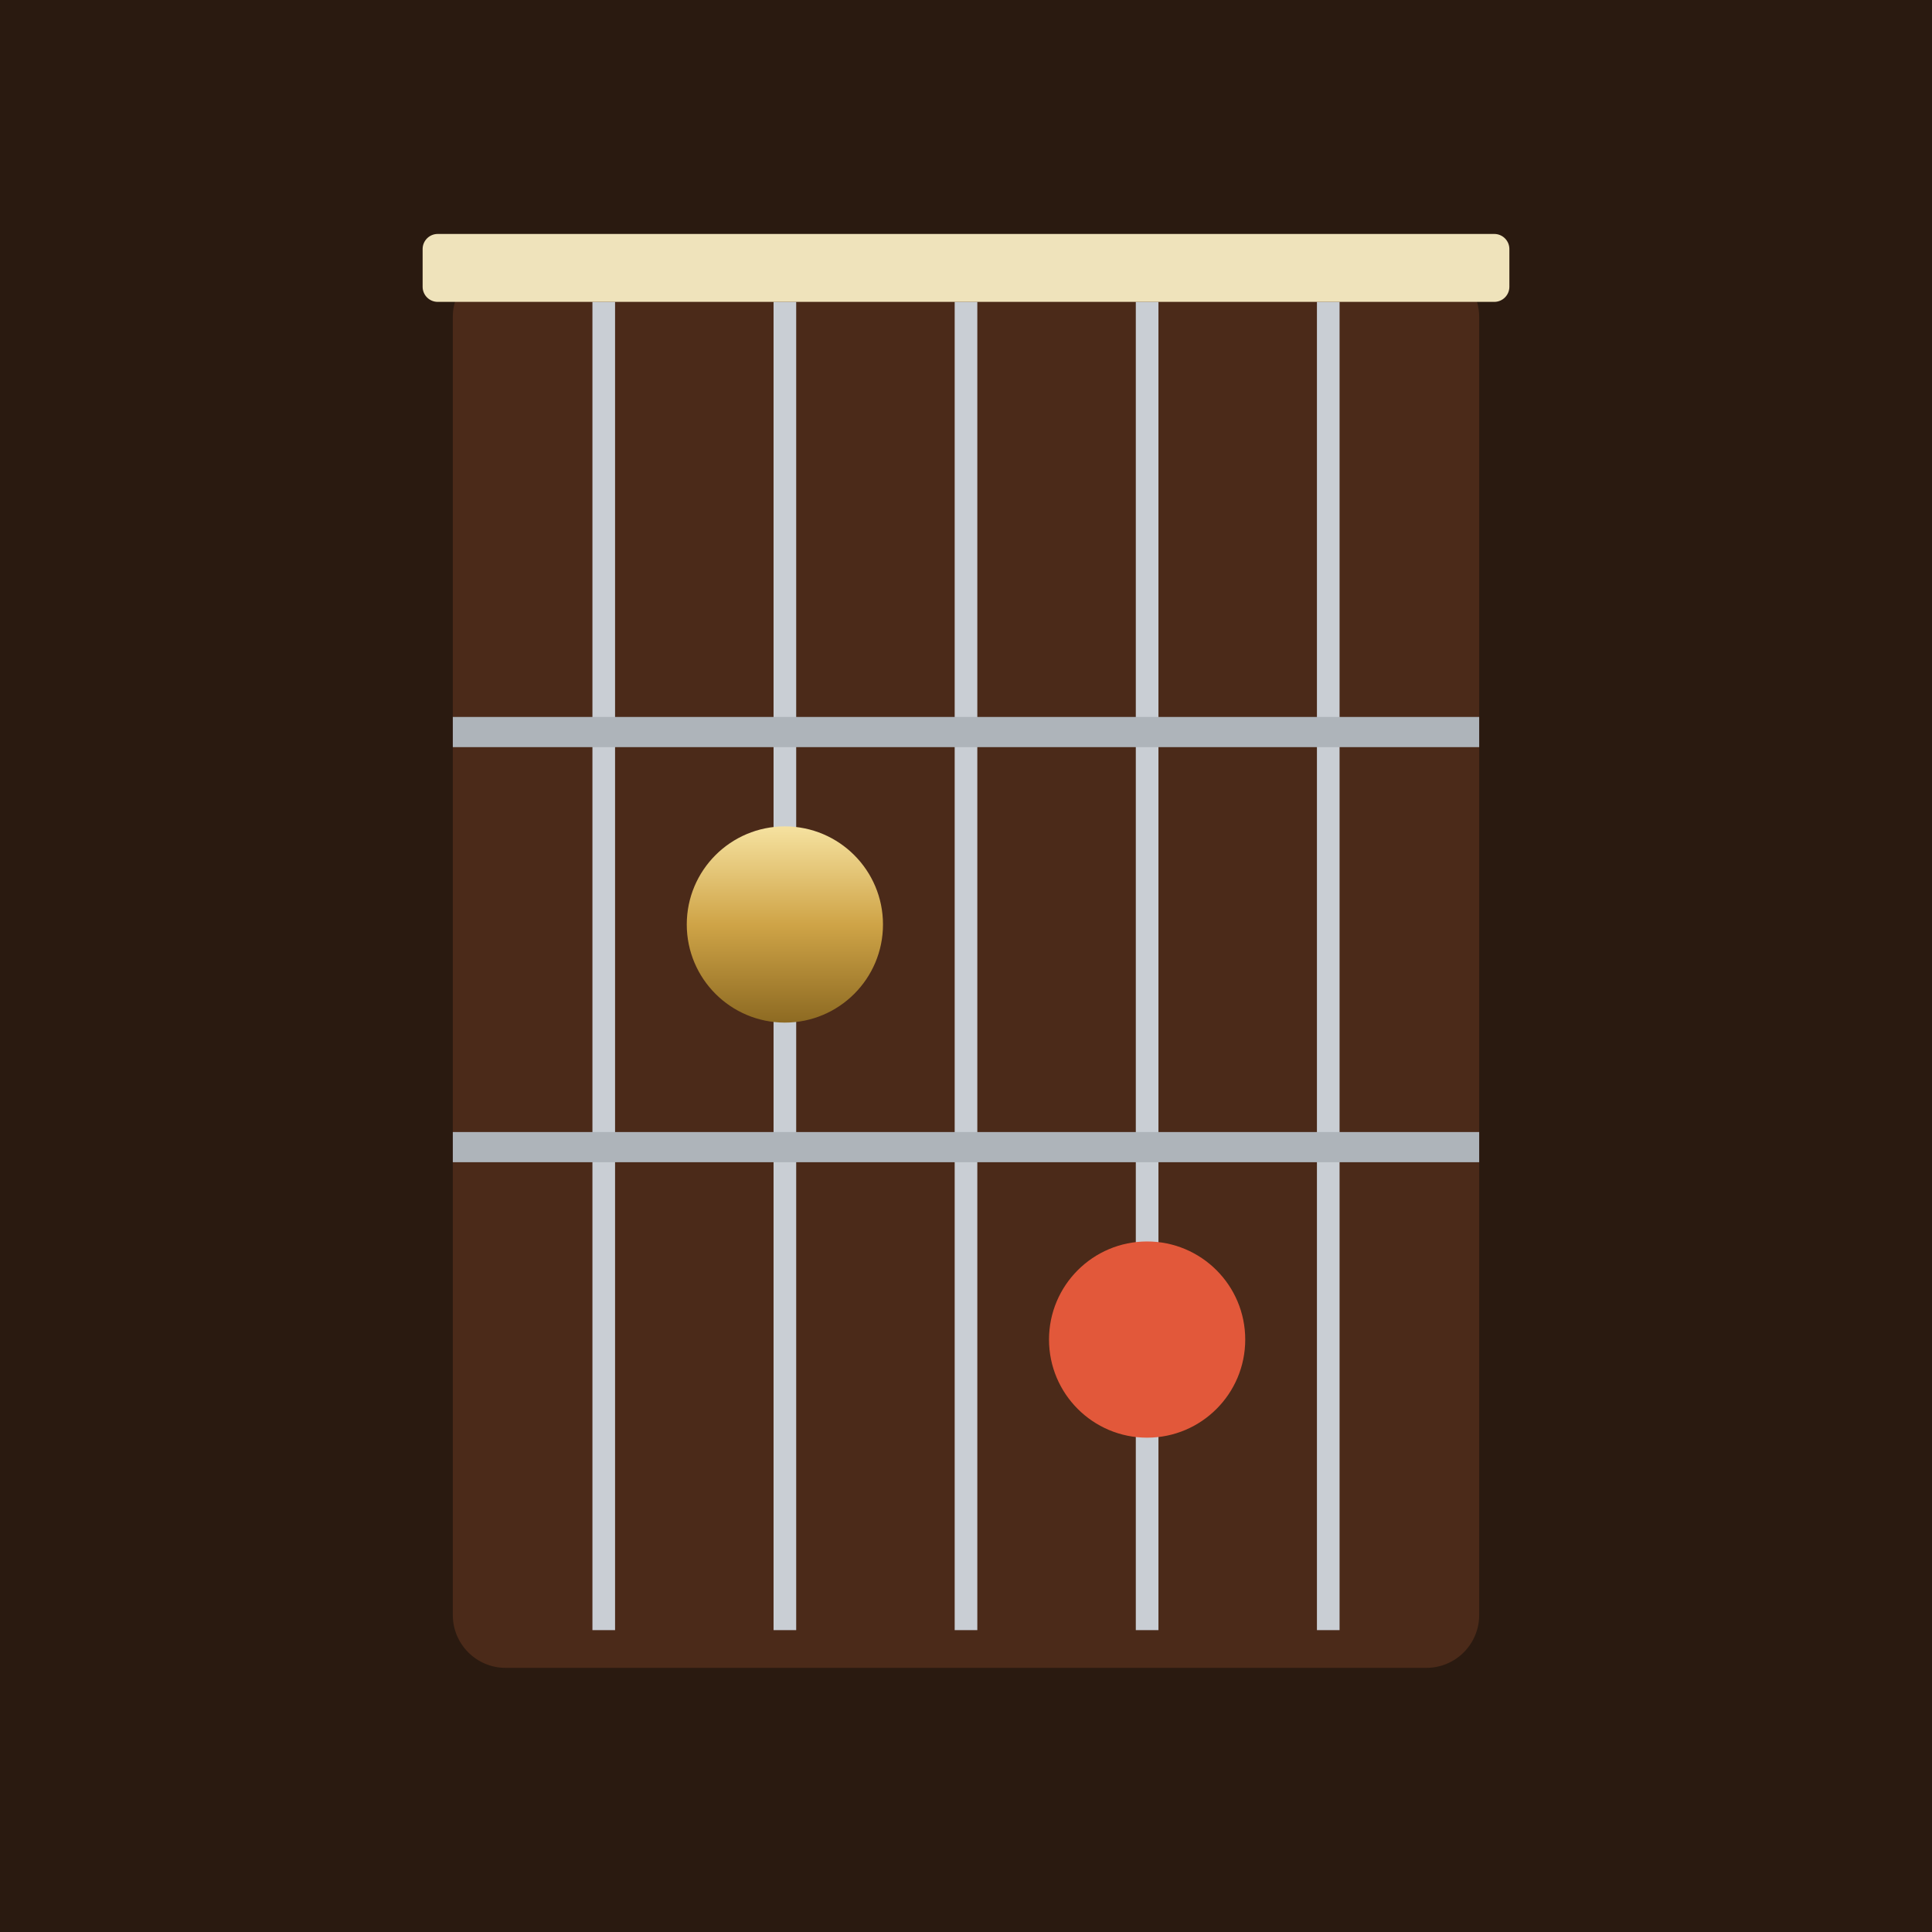
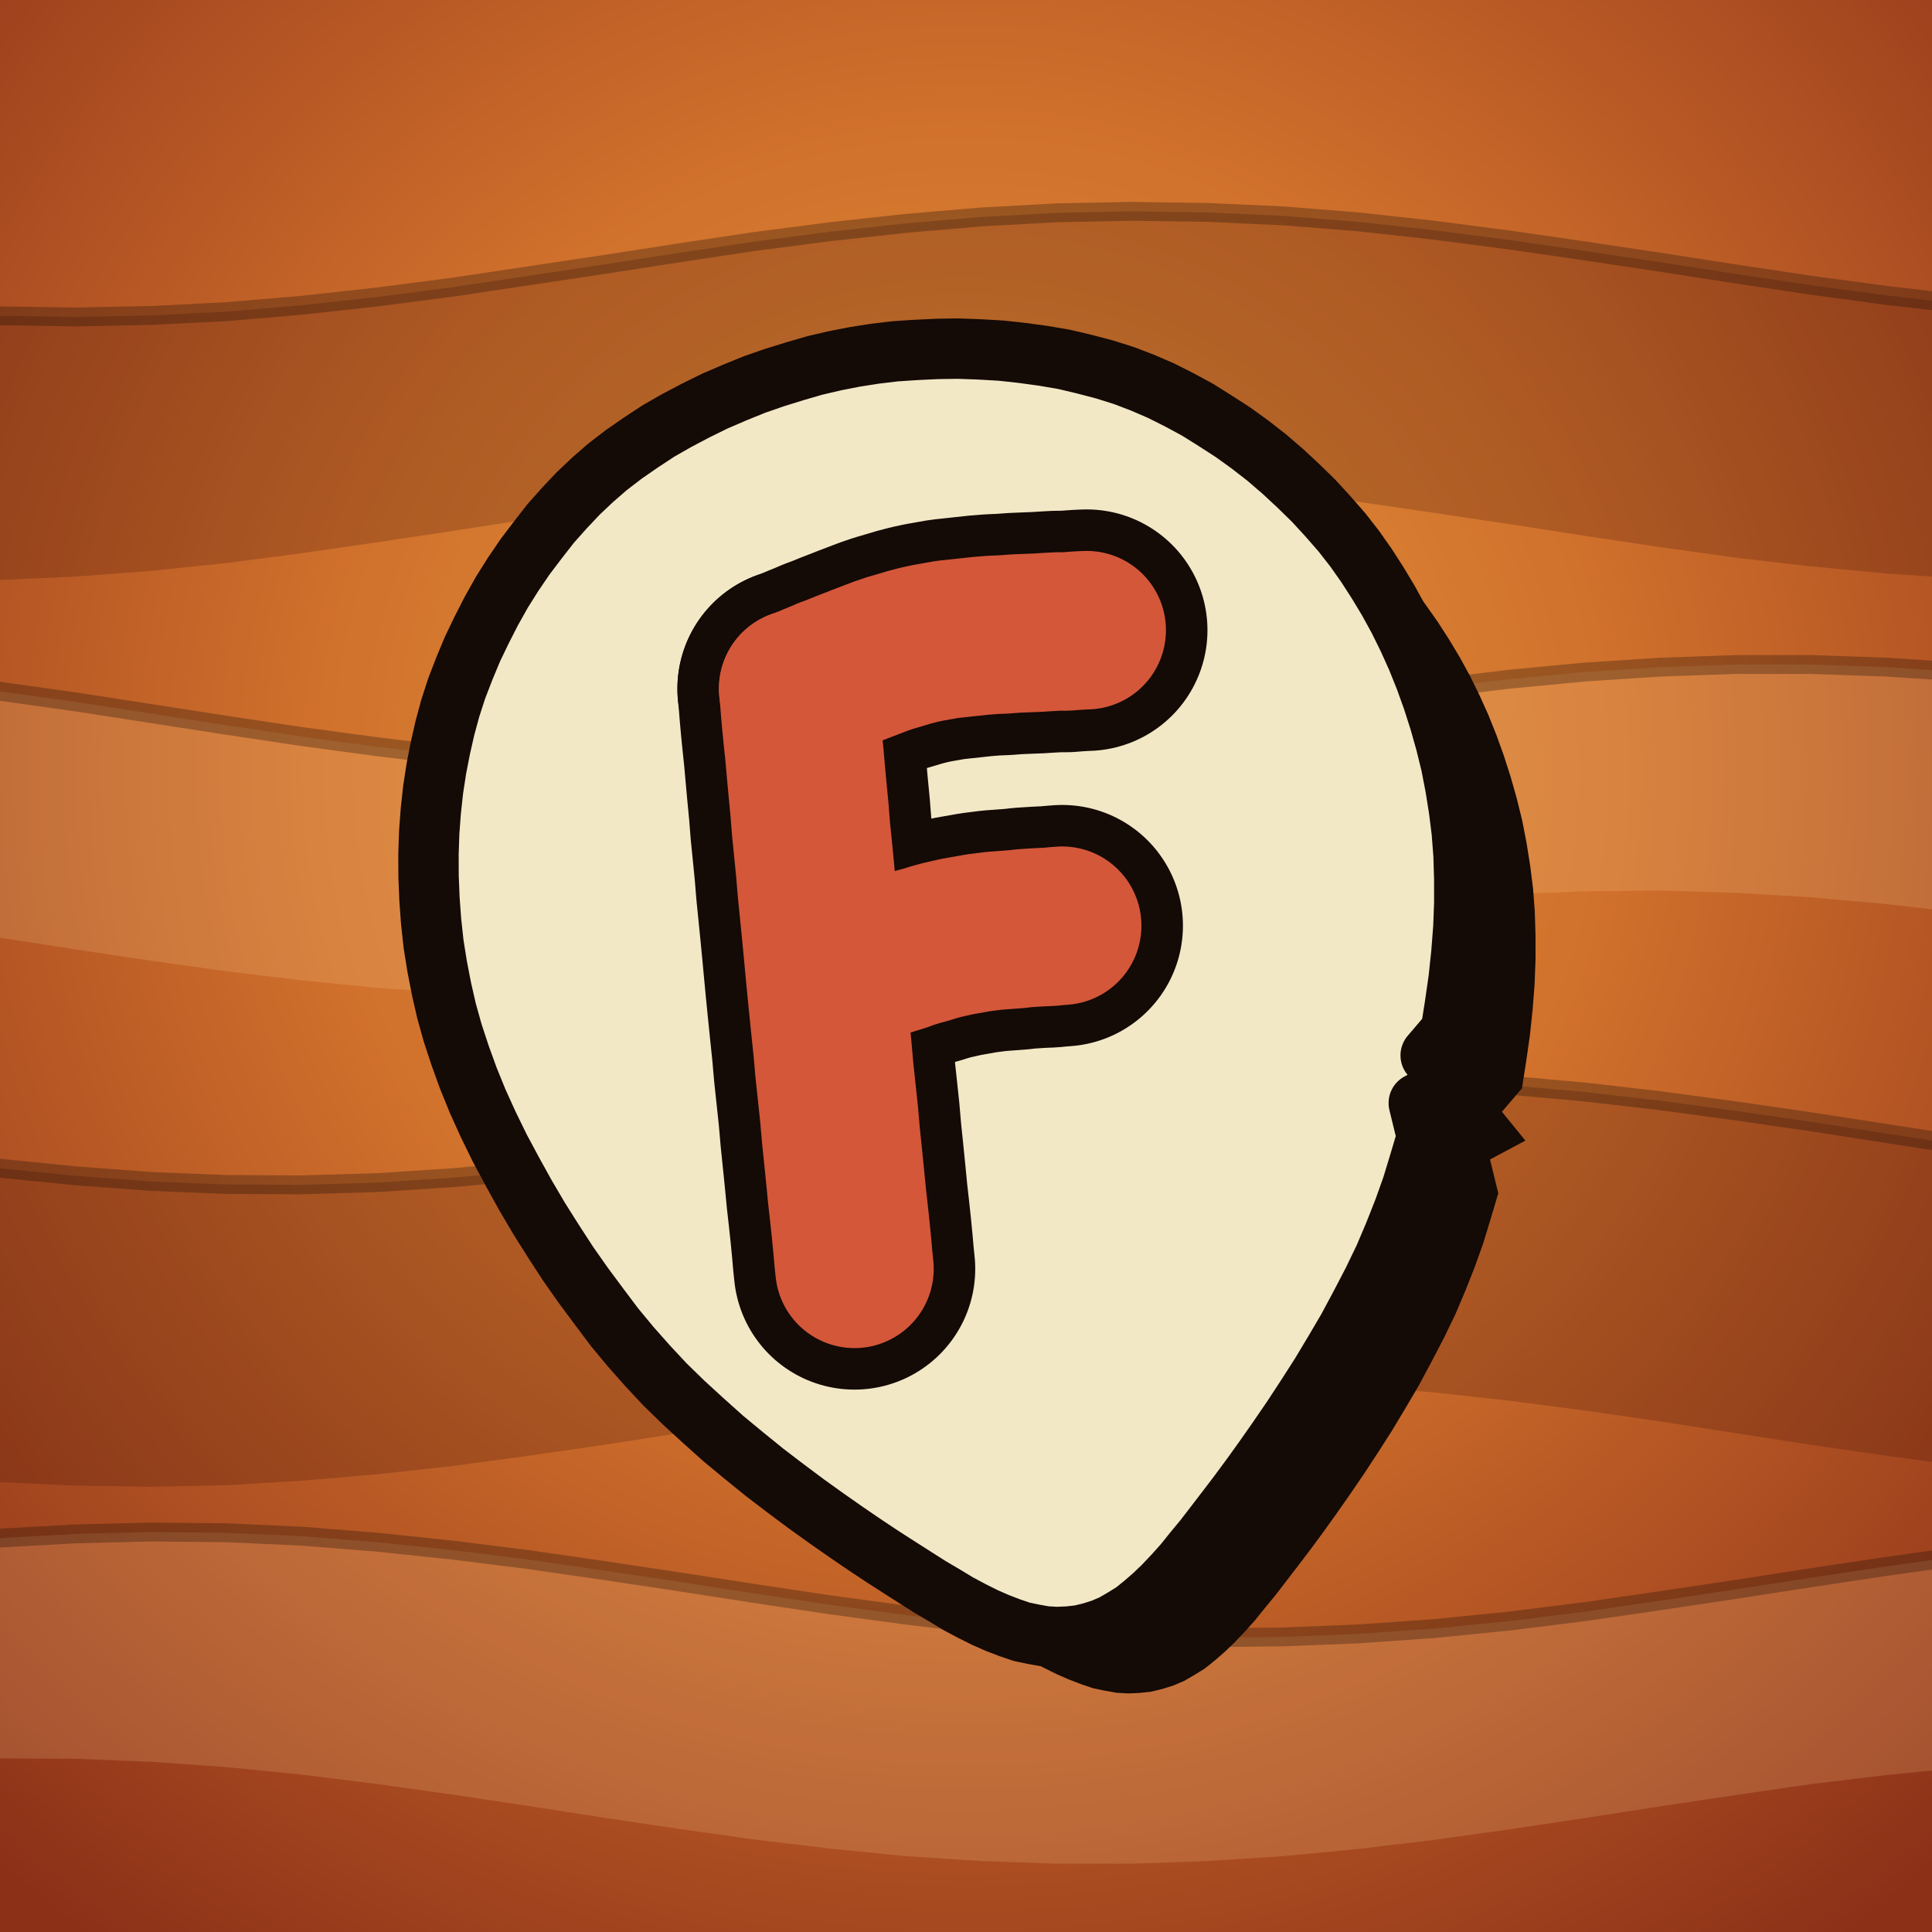
<svg xmlns="http://www.w3.org/2000/svg" viewBox="0 0 512 512">
  <defs>
-     <linearGradient id="b" x1="0" y1="0" x2="0" y2="1">
-       <stop offset="0" stop-color="#f6e2a0" />
-       <stop offset=".5" stop-color="#cfa447" />
-       <stop offset="1" stop-color="#8d6a22" />
-     </linearGradient>
+     <radialGradient id="g" cx="50%" cy="40%" r="75%">
+       <stop offset="0" stop-color="#e69a3c" />
+       <stop offset=".45" stop-color="#d0702c" />
+       <stop offset="1" stop-color="#8c3018" />
+     </radialGradient>
  </defs>
-   <rect width="512" height="512" fill="#2a1a10" />
-   <rect x="120" y="70" width="272" height="372" rx="14" fill="#4b2a19" />
-   <g stroke="#c9ced4" stroke-width="6">
-     <path d="M160 80v352M208 80v352M256 80v352M304 80v352M352 80v352" />
+   <rect width="512" height="512" fill="url(#g)" />
+   <path d="M-20,82.7 L0,83.7 L20,84.0 L40,83.6 L60,82.6 L80,80.9 L100,78.7 L120,76.1 L140,73.1 L160,70.1 L180,67.0 L200,64.0 L220,61.4 L240,59.2 L260,57.5 L280,56.4 L300,56.0 L320,56.3 L340,57.2 L360,58.8 L380,61.0 L400,63.6 L420,66.5 L440,69.5 L460,72.6 L480,75.6 L500,78.3 L520,80.6 L520,153.3 L500,152.0 L480,150.1 L460,147.8 L440,145.0 L420,142.0 L400,138.9 L380,135.9 L360,133.0 L340,130.5 L320,128.5 L300,127.0 L280,126.2 L260,126.0 L240,126.6 L220,127.8 L200,129.6 L180,131.9 L160,134.6 L140,137.6 L120,140.7 L100,143.7 L80,146.6 L60,149.2 L40,151.3 L20,152.8 L0,153.7 L-20,154.0Z" fill="#3a0c05" fill-opacity="0.22" />
+   <path d="M-20,82.7 L0,83.7 L20,84.0 L40,83.6 L60,82.6 L80,80.9 L100,78.7 L120,76.1 L140,73.1 L160,70.1 L180,67.0 L200,64.0 L220,61.4 L240,59.2 L260,57.5 L280,56.4 L300,56.0 L320,56.3 L340,57.2 L360,58.8 L380,61.0 L400,63.6 L420,66.5 L440,69.5 L460,72.6 L480,75.6 L500,78.3 L520,80.6" fill="none" stroke="#140a06" stroke-opacity=".3" stroke-width="5" stroke-linecap="round" />
+   <path d="M-20,180.6 L0,183.2 L20,186.0 L40,189.1 L60,192.2 L80,195.2 L100,197.9 L120,200.3 L140,202.1 L160,203.4 L180,204.0 L200,203.9 L220,203.1 L240,201.7 L260,199.7 L280,197.2 L300,194.4 L320,191.3 L340,188.2 L360,185.2 L380,182.4 L400,180.0 L420,178.1 L440,176.8 L460,176.1 L480,176.1 L500,176.8 L520,178.1 L520,241.9 L500,239.6 L480,237.8 L460,236.6 L440,236.0 L420,236.2 L400,237.0 L380,238.4 L360,240.5 L340,243.0 L320,245.8 L300,248.8 L280,252.0 L260,255.0 L240,257.7 L220,260.1 L200,262.0 L180,263.3 L160,263.9 L140,263.9 L120,263.2 L100,261.8 L80,259.8 L60,257.4 L40,254.6 L20,251.6 L0,248.5 L-20,245.4Z" fill="#ffd9a0" fill-opacity="0.18" />
+   <path d="M-20,180.6 L0,183.2 L20,186.0 L40,189.1 L60,192.2 L80,195.2 L100,197.9 L120,200.3 L140,202.1 L160,203.4 L180,204.0 L200,203.9 L220,203.1 L240,201.7 L260,199.7 L280,197.2 L300,194.4 L320,191.3 L340,188.2 L360,185.2 L380,182.4 L400,180.0 L420,178.1 L440,176.8 L460,176.1 L480,176.1 L500,176.8 L520,178.1" fill="none" stroke="#140a06" stroke-opacity=".3" stroke-width="5" stroke-linecap="round" />
+   <path d="M-20,307.1 L0,309.6 L20,311.6 L40,313.1 L60,313.9 L80,314.0 L100,313.4 L120,312.1 L140,310.3 L160,308.0 L180,305.2 L200,302.2 L220,299.1 L240,296.1 L260,293.2 L280,290.7 L300,288.6 L320,287.1 L340,286.2 L360,286.0 L380,286.5 L400,287.6 L420,289.4 L440,291.7 L460,294.4 L480,297.3 L500,300.4 L520,303.5 L520,388.5 L500,385.8 L480,382.9 L460,379.8 L440,376.7 L420,373.8 L400,371.2 L380,369.0 L360,367.4 L340,366.3 L320,366.0 L300,366.3 L280,367.4 L260,369.0 L240,371.2 L220,373.8 L200,376.7 L180,379.8 L160,382.9 L140,385.8 L120,388.5 L100,390.7 L80,392.4 L60,393.6 L40,394.0 L20,393.7 L0,392.8 L-20,391.3Z" fill="#3a0c05" fill-opacity="0.22" />
+   <path d="M-20,307.1 L0,309.6 L20,311.6 L40,313.1 L60,313.9 L80,314.0 L100,313.4 L120,312.1 L140,310.3 L160,308.0 L180,305.2 L200,302.2 L220,299.1 L240,296.1 L260,293.2 L280,290.7 L300,288.6 L320,287.1 L340,286.2 L360,286.0 L380,286.5 L400,287.6 L420,289.4 L440,291.7 L460,294.4 L480,297.3 L500,300.4 L520,303.5" fill="none" stroke="#140a06" stroke-opacity=".3" stroke-width="5" stroke-linecap="round" />
+   <path d="M-20,409.3 L0,407.6 L20,406.5 L40,406.0 L60,406.2 L80,407.1 L100,408.7 L120,410.8 L140,413.3 L160,416.2 L180,419.2 L200,422.3 L220,425.3 L240,428.0 L260,430.4 L280,432.2 L300,433.4 L320,434.0 L340,433.8 L360,433.0 L380,431.6 L400,429.6 L420,427.1 L440,424.2 L460,421.2 L480,418.1 L500,415.1 L520,412.3 L520,468.4 L500,470.4 L480,472.8 L460,475.7 L440,478.7 L420,481.8 L400,484.8 L380,487.6 L360,490.0 L340,491.9 L320,493.2 L300,493.9 L280,493.9 L260,493.2 L240,491.9 L220,489.9 L200,487.5 L180,484.7 L160,481.7 L140,478.6 L120,475.6 L100,472.8 L80,470.3 L60,468.3 L40,466.9 L20,466.1 L0,466.0 L-20,466.6Z" fill="#ffd9a0" fill-opacity="0.18" />
+   <path d="M-20,409.3 L0,407.6 L20,406.5 L40,406.0 L60,406.2 L80,407.1 L100,408.7 L120,410.8 L140,413.3 L160,416.2 L180,419.2 L200,422.3 L220,425.3 L240,428.0 L260,430.4 L280,432.2 L300,433.4 L320,434.0 L340,433.8 L360,433.0 L380,431.6 L400,429.6 L420,427.1 L440,424.2 L460,421.2 L480,418.1 L500,415.1 L520,412.3" fill="none" stroke="#140a06" stroke-opacity=".3" stroke-width="5" stroke-linecap="round" />
+   <g transform="rotate(-10 256 262)">
+     <path d="M256.0,92.0 L261.3,92.1 L266.8,92.4 L272.3,93.0 L277.8,93.7 L283.4,94.6 L289.0,95.8 L294.5,97.1 L300.0,98.7 L305.3,100.4 L310.6,102.3 L315.7,104.5 L320.7,106.8 L325.5,109.3 L330.0,112.0 L334.4,114.9 L338.7,118.1 L343.0,121.5 L347.1,125.2 L351.2,129.0 L355.1,133.0 L358.9,137.2 L362.5,141.6 L365.9,146.1 L369.2,150.7 L372.2,155.4 L375.1,160.2 L377.7,165.1 L380.0,170.0 L382.1,175.0 L384.1,180.2 L385.9,185.5 L387.5,191.0 L388.9,196.5 L390.1,202.2 L391.1,208.0 L391.9,213.9 L392.5,219.8 L392.9,225.8 L393.0,231.8 L392.9,237.9 L392.6,243.9 L392.0,250.0 L391.1,256.2 L390.0,262.5 L388.6,269.0 L386.9,275.6 L385.0,282.2 L382.8,288.9 L380.5,295.6 L374.2,300.8 L379.0,309.4 L368.9,312.7 L369.5,321.9 L366.4,328.1 L363.3,334.2 L360.0,340.0 L356.5,345.7 L352.8,351.4 L348.7,357.1 L344.4,362.7 L340.0,368.3 L335.4,373.7 L330.8,379.0 L326.1,384.1 L321.4,389.1 L316.8,393.8 L312.3,398.3 L308.0,402.5 L303.9,406.4 L300.0,410.0 L296.4,413.3 L292.9,416.5 L289.5,419.4 L286.3,422.2 L283.1,424.7 L280.0,427.0 L277.0,429.0 L274.0,430.8 L271.1,432.4 L268.1,433.6 L265.1,434.7 L262.1,435.4 L259.1,435.8 L256.0,436.0 L252.9,435.8 L249.9,435.4 L246.9,434.7 L243.9,433.6 L240.9,432.4 L238.0,430.8 L235.0,429.0 L232.0,427.0 L228.9,424.7 L225.7,422.2 L222.5,419.4 L219.1,416.5 L215.6,413.3 L212.0,410.0 L208.1,406.4 L204.0,402.5 L199.7,398.3 L195.2,393.8 L190.6,389.1 L185.9,384.1 L181.2,379.0 L176.6,373.7 L172.0,368.3 L167.6,362.7 L163.3,357.1 L159.2,351.4 L155.5,345.7 L152.0,340.0 L148.7,334.2 L145.6,328.1 L142.5,321.9 L139.5,315.5 L136.7,308.9 L134.0,302.3 L131.5,295.6 L129.2,288.9 L127.0,282.2 L125.1,275.6 L123.4,269.0 L122.0,262.5 L120.9,256.2 L120.0,250.0 L119.4,243.9 L119.1,237.9 L119.0,231.8 L119.1,225.8 L119.5,219.8 L120.1,213.9 L120.9,208.0 L121.9,202.2 L123.1,196.5 L124.5,191.0 L126.1,185.5 L127.9,180.2 L129.9,175.0 L132.0,170.0 L134.3,165.1 L136.9,160.2 L139.8,155.4 L142.8,150.7 L146.1,146.1 L149.5,141.6 L153.1,137.2 L156.9,133.0 L160.8,129.0 L164.9,125.2 L169.0,121.5 L173.3,118.1 L177.6,114.9 L182.0,112.0 L186.5,109.3 L191.3,106.8 L196.3,104.5 L201.4,102.3 L206.7,100.4 L212.0,98.7 L217.5,97.1 L223.0,95.8 L228.6,94.6 L234.2,93.7 L239.7,93.0 L245.2,92.4 L250.7,92.1Z" transform="translate(16 18)" fill="#140a06" />
+     <path d="M256.0,92.0 L261.3,92.1 L266.8,92.4 L272.3,93.0 L277.8,93.7 L283.4,94.6 L289.0,95.8 L294.5,97.1 L300.0,98.7 L305.3,100.4 L310.6,102.3 L315.7,104.5 L320.7,106.8 L325.5,109.3 L330.0,112.0 L334.4,114.9 L338.7,118.1 L343.0,121.5 L347.1,125.2 L351.2,129.0 L355.1,133.0 L358.9,137.2 L362.5,141.6 L365.9,146.1 L369.2,150.7 L372.2,155.4 L375.1,160.2 L377.7,165.1 L380.0,170.0 L382.1,175.0 L384.1,180.2 L385.9,185.5 L387.5,191.0 L388.9,196.5 L390.1,202.2 L391.1,208.0 L391.9,213.9 L392.5,219.8 L392.9,225.8 L393.0,231.8 L392.9,237.9 L392.6,243.9 L392.0,250.0 L391.1,256.2 L390.0,262.5 L388.6,269.0 L386.9,275.6 L385.0,282.2 L382.8,288.9 L380.5,295.6 L374.2,300.8 L379.0,309.4 L368.9,312.7 L369.5,321.9 L366.4,328.1 L363.3,334.2 L360.0,340.0 L356.5,345.7 L352.8,351.4 L348.7,357.1 L344.4,362.7 L340.0,368.3 L335.4,373.7 L330.8,379.0 L326.1,384.1 L321.4,389.1 L316.8,393.8 L312.3,398.3 L308.0,402.5 L303.9,406.4 L300.0,410.0 L296.4,413.3 L292.9,416.5 L289.5,419.4 L286.3,422.2 L283.1,424.7 L280.0,427.0 L277.0,429.0 L274.0,430.8 L271.1,432.4 L268.1,433.6 L265.1,434.7 L262.1,435.4 L259.1,435.8 L256.0,436.0 L252.9,435.8 L249.9,435.4 L246.9,434.7 L243.9,433.6 L240.9,432.4 L238.0,430.8 L235.0,429.0 L232.0,427.0 L228.9,424.7 L225.7,422.2 L222.5,419.4 L219.1,416.5 L215.6,413.3 L212.0,410.0 L208.1,406.4 L204.0,402.5 L199.7,398.3 L195.2,393.8 L190.6,389.1 L185.9,384.1 L181.2,379.0 L176.6,373.7 L172.0,368.3 L167.6,362.7 L163.3,357.1 L159.2,351.4 L155.5,345.7 L152.0,340.0 L148.7,334.2 L145.6,328.1 L142.5,321.9 L139.5,315.5 L136.7,308.9 L134.0,302.3 L131.5,295.6 L129.2,288.9 L127.0,282.2 L125.1,275.6 L123.4,269.0 L122.0,262.5 L120.9,256.2 L120.0,250.0 L119.4,243.9 L119.1,237.9 L119.0,231.8 L119.1,225.8 L119.5,219.8 L120.1,213.9 L120.9,208.0 L121.9,202.2 L123.1,196.5 L124.5,191.0 L126.1,185.5 L127.9,180.2 L129.9,175.0 L132.0,170.0 L134.3,165.1 L136.9,160.2 L139.8,155.4 L142.8,150.7 L146.1,146.1 L149.5,141.6 L153.1,137.2 L156.9,133.0 L160.8,129.0 L164.9,125.2 L169.0,121.5 L173.3,118.1 L177.6,114.9 L182.0,112.0 L186.5,109.3 L191.3,106.8 L196.3,104.5 L201.4,102.3 L206.7,100.4 L212.0,98.7 L217.5,97.1 L223.0,95.8 L228.6,94.6 L234.2,93.7 L239.7,93.0 L245.2,92.4 L250.7,92.1Z" fill="#f3e8c6" stroke="#140a06" stroke-width="16" stroke-linejoin="round" />
+     <path d="M214.0,330.0 L214.2,327.2 L214.5,323.8 L214.8,319.9 L215.1,315.5 L215.4,310.7 L215.8,305.6 L216.2,300.2 L216.6,294.6 L217.1,288.9 L217.5,283.1 L217.9,277.2 L218.4,271.5 L218.8,265.8 L219.2,260.3 L219.6,255.0 L220.0,250.0 L220.4,245.1 L220.8,240.0 L221.2,234.7 L221.6,229.3 L222.1,223.9 L222.5,218.6 L222.9,213.2 L223.4,208.0 L223.8,202.9 L224.2,198.1 L224.6,193.5 L224.9,189.2 L225.2,185.2 L225.5,181.7 L225.8,178.6 L226.0,176.0" fill="none" stroke="#140a06" stroke-width="64" stroke-linecap="round" stroke-linejoin="round" />
+     <path d="M226.0,176.0 L227.3,175.8 L228.7,175.5 L230.4,175.1 L232.3,174.7 L234.4,174.2 L236.6,173.8 L238.9,173.3 L241.4,172.8 L243.9,172.3 L246.5,171.8 L249.1,171.3 L251.7,170.9 L254.4,170.6 L257.0,170.3 L259.5,170.1 L262.0,170.0 L264.5,170.0 L267.2,170.0 L270.1,170.2 L273.1,170.4 L276.1,170.6 L279.2,170.9 L282.2,171.3 L285.2,171.6 L288.2,172.0 L291.1,172.4 L293.8,172.7 L296.3,173.0 L298.6,173.4 L300.7,173.6 L302.5,173.8 L304.0,174.0" fill="none" stroke="#140a06" stroke-width="64" stroke-linecap="round" stroke-linejoin="round" />
+     <path d="M224.0,252.0 L225.1,251.8 L226.5,251.7 L228.1,251.4 L229.8,251.1 L231.8,250.8 L233.8,250.5 L236.0,250.2 L238.2,249.9 L240.6,249.6 L242.9,249.2 L245.2,248.9 L247.5,248.7 L249.8,248.4 L252.0,248.2 L254.1,248.1 L256.0,248.0 L257.9,248.0 L259.9,248.0 L261.9,248.0 L263.9,248.1 L266.0,248.2 L268.0,248.4 L270.0,248.6 L272.0,248.8 L273.9,248.9 L275.7,249.1 L277.5,249.3 L279.1,249.5 L280.5,249.7 L281.9,249.8 L283.0,249.9 L284.0,250.0" fill="none" stroke="#140a06" stroke-width="64" stroke-linecap="round" stroke-linejoin="round" />
+     <path d="M214.0,330.0 L214.2,327.2 L214.5,323.8 L214.8,319.9 L215.1,315.5 L215.4,310.7 L215.8,305.6 L216.2,300.2 L216.6,294.6 L217.1,288.9 L217.5,283.1 L217.9,277.2 L218.4,271.5 L218.8,265.8 L219.2,260.3 L219.6,255.0 L220.0,250.0 L220.4,245.1 L220.8,240.0 L221.2,234.7 L221.6,229.3 L222.1,223.9 L222.5,218.6 L222.9,213.2 L223.4,208.0 L223.8,202.9 L224.2,198.1 L224.6,193.5 L224.9,189.2 L225.2,185.2 L225.5,181.7 L225.8,178.6 L226.0,176.0" fill="none" stroke="#d4573a" stroke-width="42" stroke-linecap="round" stroke-linejoin="round" />
+     <path d="M226.0,176.0 L227.3,175.8 L228.7,175.5 L230.4,175.1 L232.3,174.7 L234.4,174.2 L236.6,173.8 L238.9,173.3 L241.4,172.8 L243.9,172.3 L246.5,171.8 L249.1,171.3 L251.7,170.9 L254.4,170.6 L257.0,170.3 L259.5,170.1 L262.0,170.0 L264.5,170.0 L267.2,170.0 L270.1,170.2 L273.1,170.4 L276.1,170.6 L279.2,170.9 L282.2,171.3 L285.2,171.6 L288.2,172.0 L291.1,172.4 L293.8,172.7 L296.3,173.0 L298.6,173.4 L300.7,173.6 L302.5,173.8 L304.0,174.0" fill="none" stroke="#d4573a" stroke-width="42" stroke-linecap="round" stroke-linejoin="round" />
+     <path d="M224.0,252.0 L225.1,251.8 L226.5,251.7 L228.1,251.4 L229.8,251.1 L231.8,250.8 L233.8,250.5 L236.0,250.2 L238.2,249.9 L240.6,249.6 L242.9,249.2 L245.2,248.9 L247.5,248.7 L249.8,248.4 L252.0,248.2 L254.1,248.1 L256.0,248.0 L257.9,248.0 L259.9,248.0 L261.9,248.0 L263.9,248.1 L266.0,248.2 L268.0,248.4 L270.0,248.6 L272.0,248.8 L273.9,248.9 L275.7,249.1 L277.5,249.3 L279.1,249.5 L280.5,249.7 L281.9,249.8 L283.0,249.9 L284.0,250.0" fill="none" stroke="#d4573a" stroke-width="42" stroke-linecap="round" stroke-linejoin="round" />
  </g>
-   <g fill="#aeb4ba">
-     <rect x="120" y="190" width="272" height="8" />
-     <rect x="120" y="300" width="272" height="8" />
-   </g>
-   <rect x="112" y="62" width="288" height="18" rx="4" fill="#efe3bb" />
-   <circle cx="208" cy="245" r="26" fill="url(#b)" />
-   <circle cx="304" cy="355" r="26" fill="#e2583a" />
</svg>
